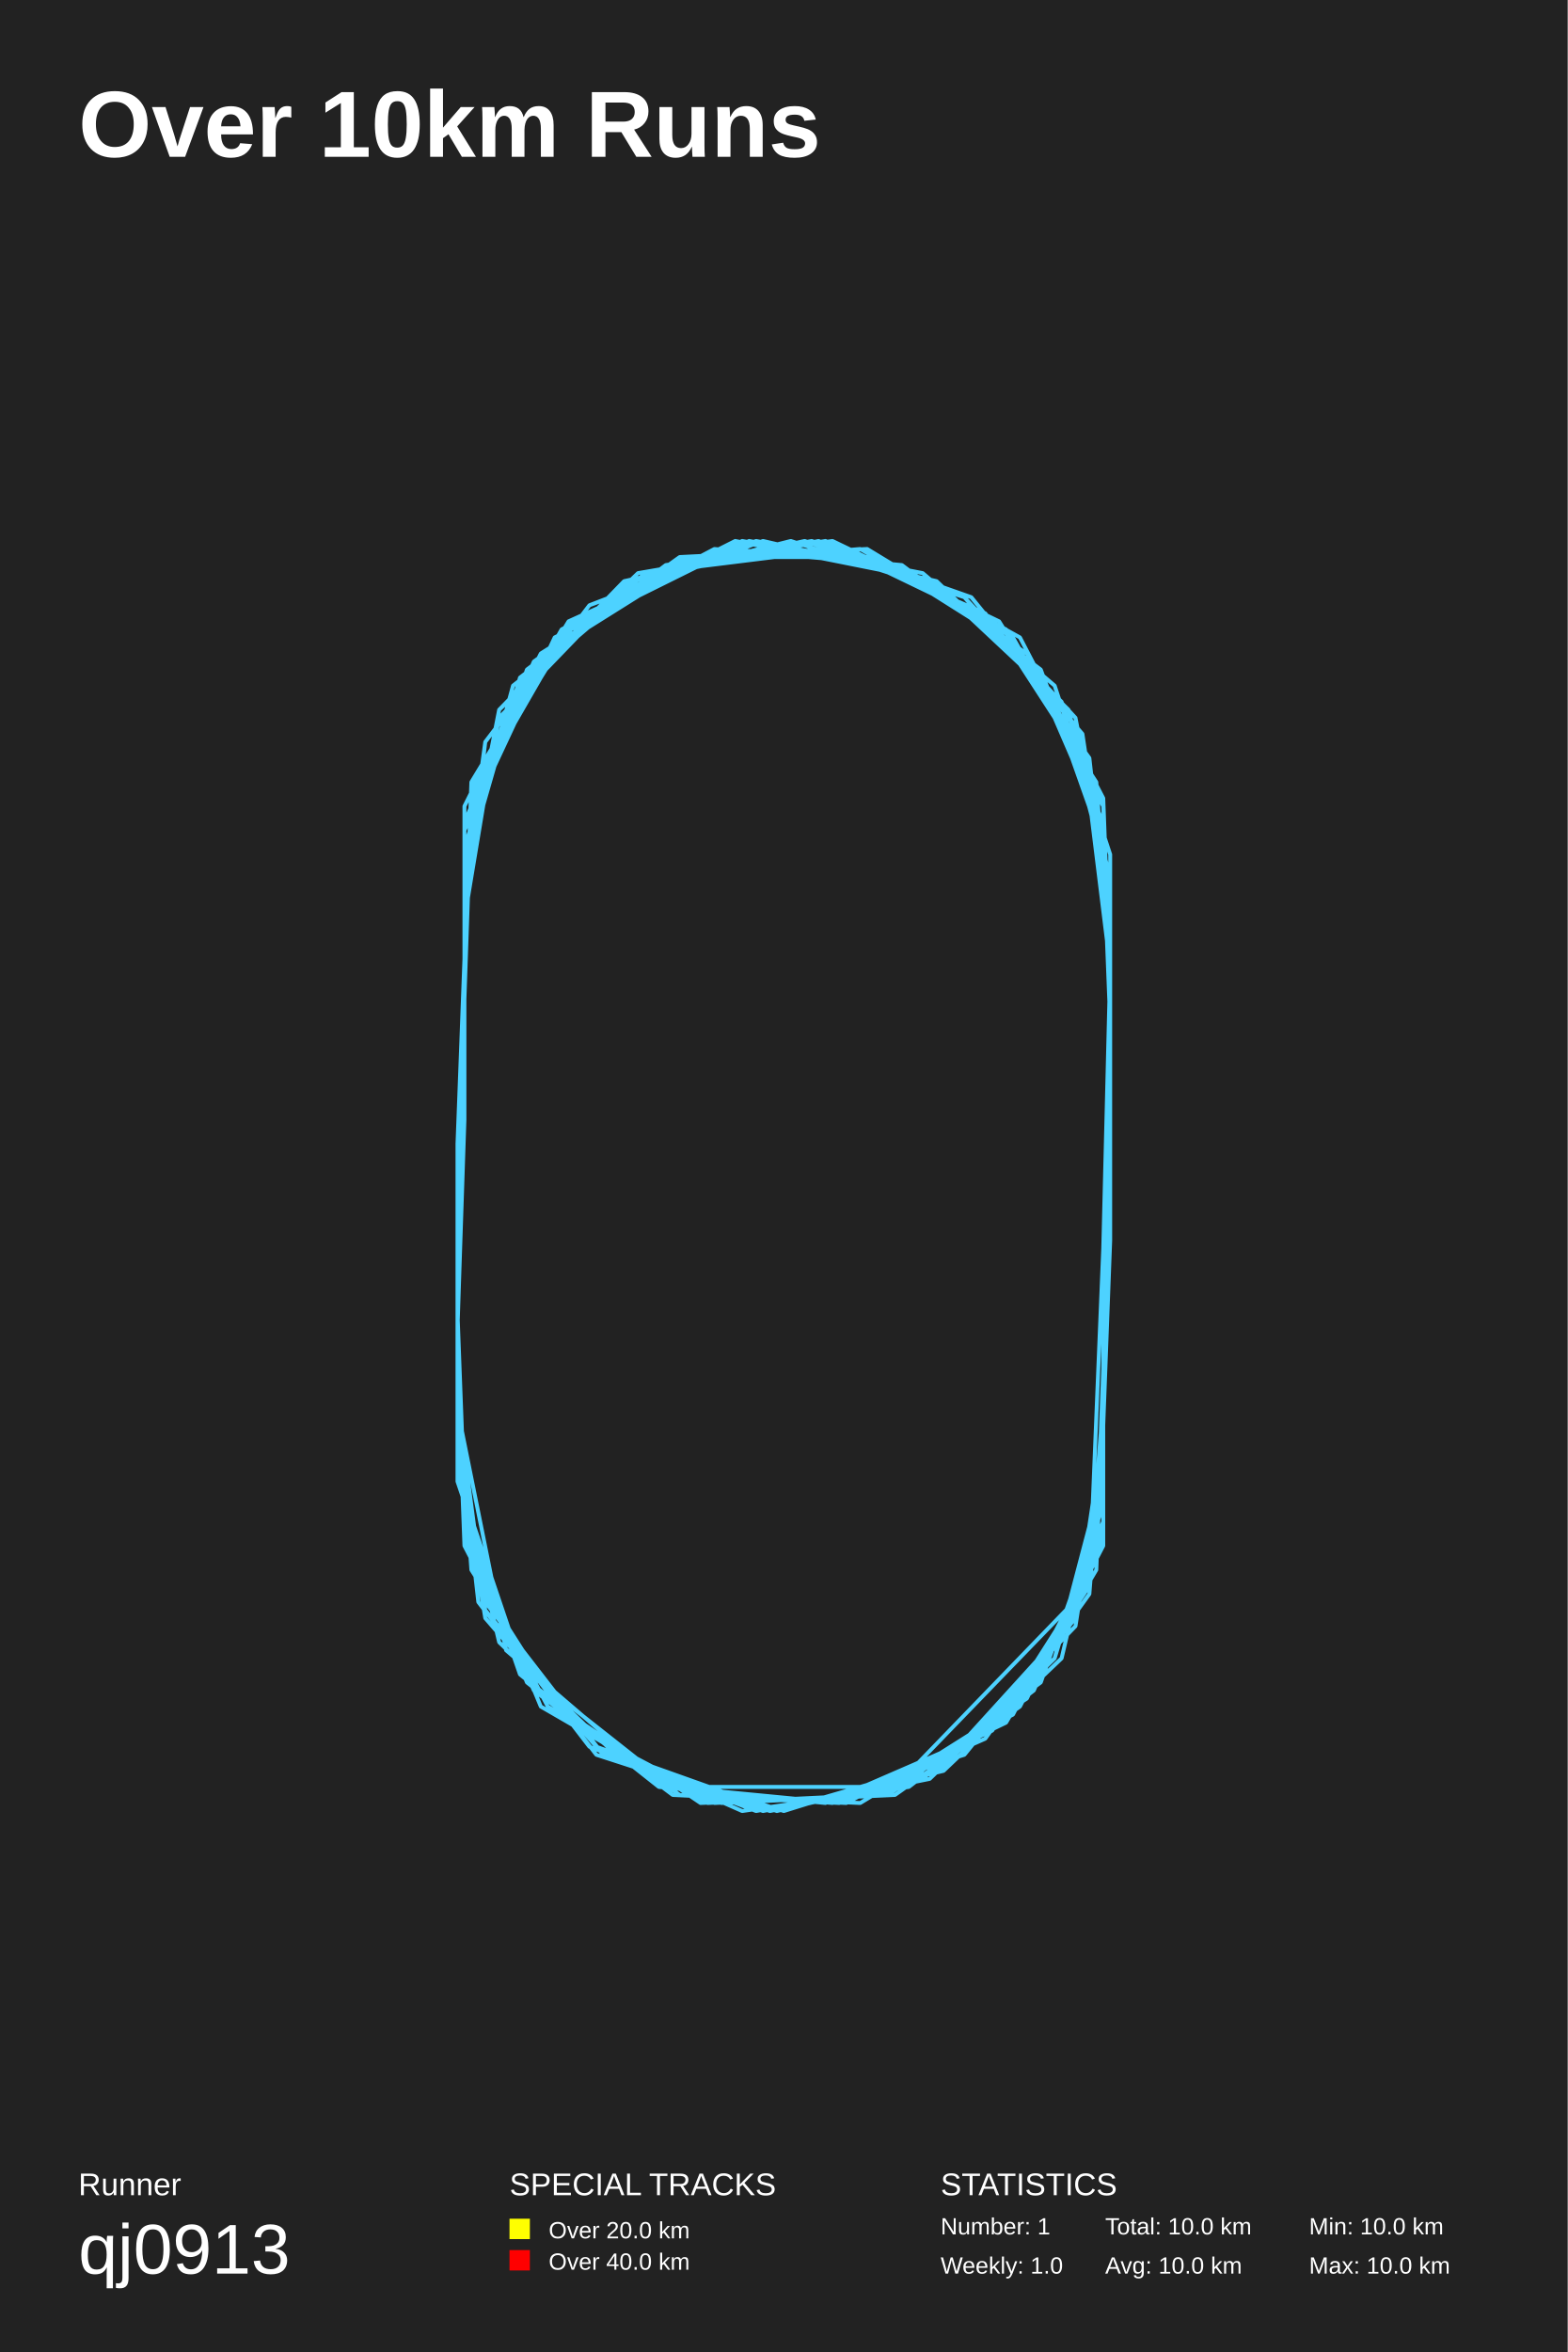
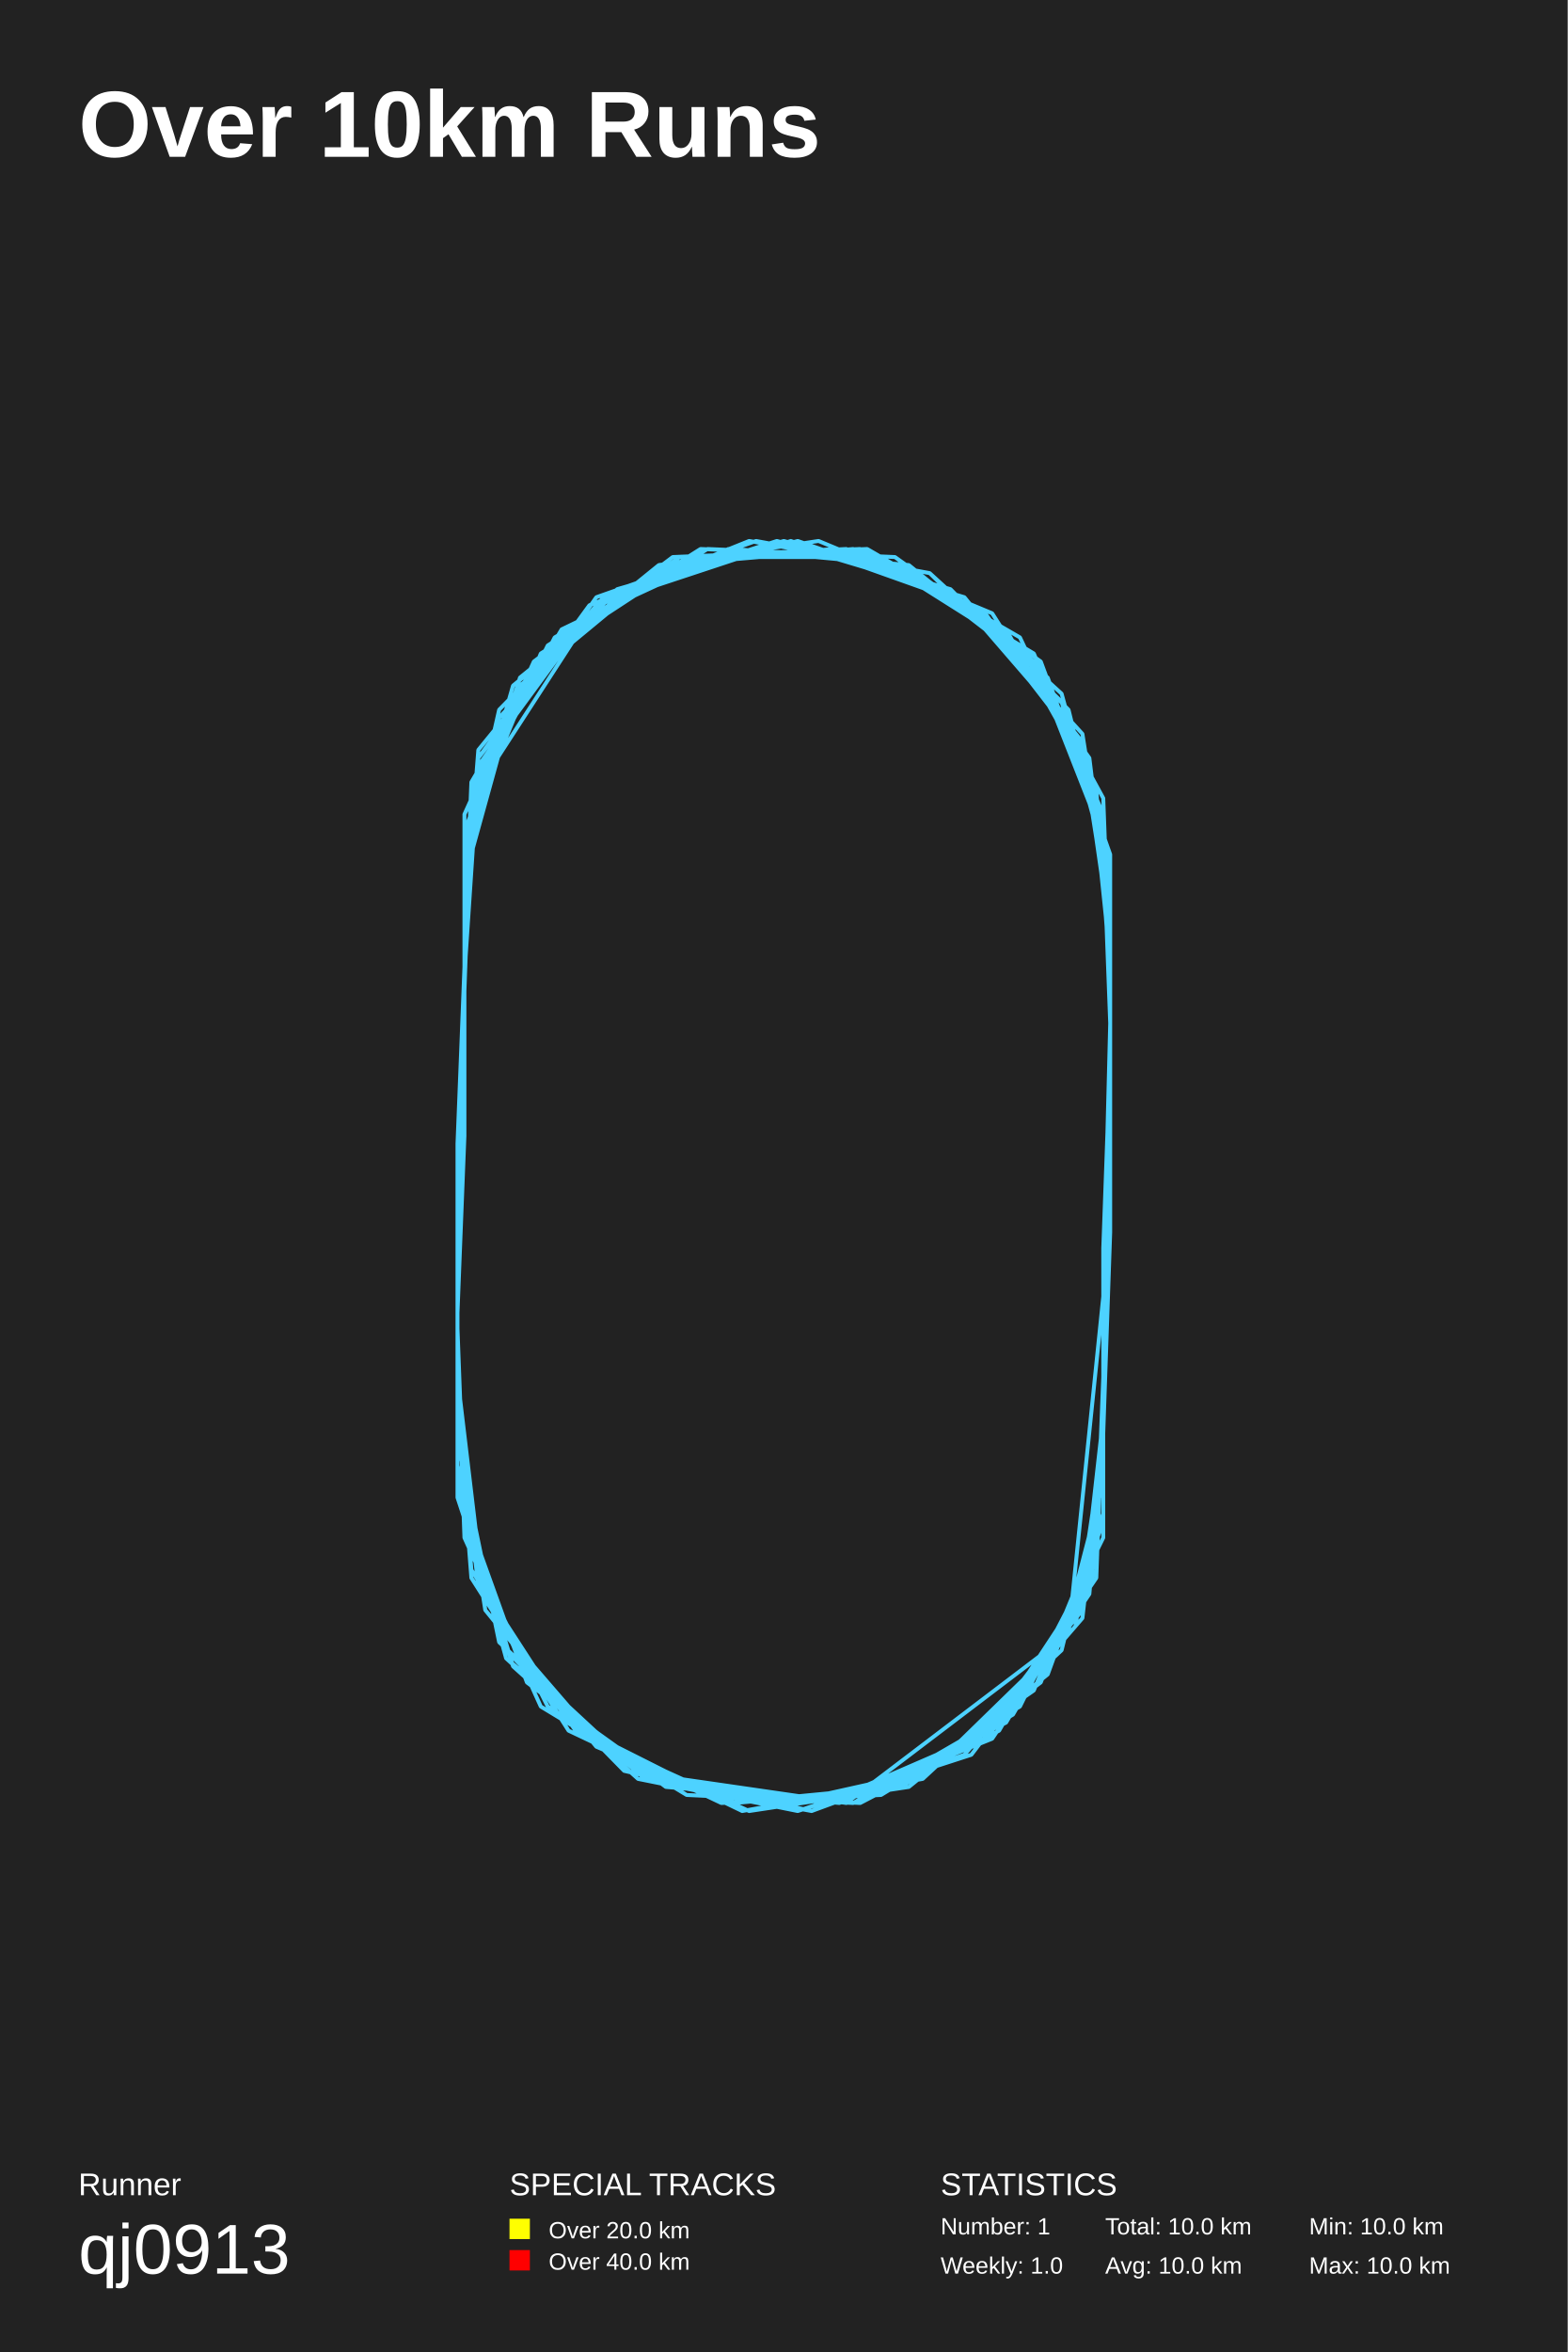
<svg xmlns="http://www.w3.org/2000/svg" baseProfile="full" height="300mm" version="1.1" viewBox="0,0,200,300" width="200mm">
  <defs />
  <rect fill="#222222" height="300" width="200" x="0" y="0" />
  <text fill="#FFFFFF" style="font-size:12px; font-family:Arial; font-weight:bold;" x="10" y="20">Over 10km Runs</text>
  <text fill="#FFFFFF" style="font-size:4px; font-family:Arial" x="10" y="280">Runner</text>
  <text fill="#FFFFFF" style="font-size:9px; font-family:Arial" x="10" y="290">qj0913</text>
  <text fill="#FFFFFF" style="font-size:4px; font-family:Arial" x="65" y="280">SPECIAL TRACKS</text>
  <rect fill="yellow" height="2.6" width="2.6" x="65" y="283" />
  <text fill="#FFFFFF" style="font-size:3px; font-family:Arial" x="70" y="285.5">Over 20.0 km</text>
  <rect fill="red" height="2.6" width="2.6" x="65" y="287" />
  <text fill="#FFFFFF" style="font-size:3px; font-family:Arial" x="70" y="289.5">Over 40.0 km</text>
  <text fill="#FFFFFF" style="font-size:4px; font-family:Arial" x="120" y="280">STATISTICS</text>
  <text fill="#FFFFFF" style="font-size:3px; font-family:Arial" x="120" y="285">Number: 1</text>
  <text fill="#FFFFFF" style="font-size:3px; font-family:Arial" x="120" y="290">Weekly: 1.0</text>
  <text fill="#FFFFFF" style="font-size:3px; font-family:Arial" x="141" y="285">Total: 10.0 km</text>
  <text fill="#FFFFFF" style="font-size:3px; font-family:Arial" x="141" y="290">Avg: 10.0 km</text>
  <text fill="#FFFFFF" style="font-size:3px; font-family:Arial" x="167" y="285">Min: 10.0 km</text>
  <text fill="#FFFFFF" style="font-size:3px; font-family:Arial" x="167" y="290">Max: 10.0 km</text>
-   <polyline fill="none" opacity="1" points="141.635,126.418 140.749,101.81 129.233,81.304 110.63,70.025 84.94,72.076 66.337,86.431 59.251,111.038 59.251,136.671 58.365,162.304 58.365,188.962 66.337,212.544 85.826,227.924 107.087,229.975 128.347,219.722 139.864,200.241 140.749,176.659 141.635,152.051 141.635,129.494 140.749,105.912 131.005,83.355 111.516,71.051 87.598,71.051 68.109,84.38 59.251,105.912 59.251,131.545 58.365,146.924 58.365,170.507 59.251,194.089 68.995,217.671 90.256,229.975 113.288,228.949 131.891,215.62 140.749,195.114 140.749,171.532 141.635,147.95 141.635,124.367 139.864,100.785 128.347,80.279 105.315,69.0 82.283,73.101 65.452,88.481 59.251,111.038 59.251,135.646 58.365,160.253 58.365,182.81 61.908,206.393 76.968,223.823 97.342,231.0 117.717,226.899 134.548,211.519 140.749,189.988 140.749,166.405 141.635,142.823 141.635,120.266 138.978,96.684 125.69,78.228 104.429,69.0 80.511,74.127 63.68,91.557 59.251,114.114 59.251,136.671 58.365,159.228 58.365,182.81 61.908,204.342 76.082,222.798 94.685,231.0 115.945,227.924 131.891,215.62 140.749,194.089 140.749,171.532 141.635,147.95 141.635,125.393 140.749,101.81 130.119,81.304 111.516,71.051 88.484,71.051 68.995,83.355 59.251,102.836 59.251,126.418 58.365,147.95 58.365,169.481 59.251,193.064 66.337,213.57 84.055,227.924 105.315,229.975 126.576,220.747 138.978,201.266 140.749,178.709 141.635,153.076 141.635,130.519 140.749,106.937 132.777,85.405 115.06,72.076 91.141,70.025 71.653,80.279 60.136,100.785 59.251,123.342 58.365,145.899 58.365,167.431 59.251,191.013 67.223,214.595 84.055,227.924 106.201,229.975 125.69,221.772 138.978,203.317 140.749,180.76 140.749,159.228 141.635,135.646 141.635,113.089 135.434,89.506 119.489,74.127 97.342,69.0 75.196,77.203 61.908,94.633 59.251,117.19 59.251,139.747 58.365,163.329 58.365,186.912 63.68,209.469 79.625,224.848 99.114,231.0 120.375,225.873 135.434,211.519 140.749,188.962 140.749,168.456 141.635,145.899 141.635,123.342 139.864,100.785 128.347,80.279 107.087,70.025 86.712,71.051 68.109,84.38 59.251,104.886 59.251,127.443 58.365,150 58.365,171.532 59.251,195.114 68.109,215.62 86.712,228.949 109.744,229.975 128.347,218.696 139.864,200.241 140.749,177.684 141.635,155.127 141.635,130.519 140.749,107.962 132.777,85.405 115.06,72.076 92.913,70.025 72.538,79.253 60.136,101.81 59.251,124.367 58.365,147.95 58.365,170.507 59.251,195.114 68.109,215.62 84.94,227.924 106.201,229.975 126.576,220.747 138.978,202.291 140.749,180.76 140.749,159.228 141.635,136.671 141.635,114.114 137.206,92.582 123.918,76.177 103.543,69.0 83.169,73.101 66.337,87.456 59.251,107.962 59.251,129.494 58.365,151.026 58.365,173.583 59.251,196.139 68.109,215.62 85.826,228.949 107.087,229.975 125.69,221.772 138.978,202.291 140.749,181.785 141.635,158.203 141.635,137.697 141.635,114.114 137.206,91.557 123.032,76.177 102.658,69.0 79.625,74.127 63.68,90.532 59.251,113.089 59.251,134.621 58.365,158.203 58.365,178.709 61.022,202.291 72.538,219.722 92.027,229.975 114.174,228.949 130.119,217.671 140.749,196.139 140.749,173.583 141.635,151.026 141.635,128.469 140.749,104.886 131.005,83.355 110.63,70.025 89.37,71.051 68.109,84.38 59.251,104.886 59.251,127.443 58.365,153.076 58.365,175.633 60.136,200.241 72.538,219.722 91.141,229.975 112.402,228.949 131.005,216.646 139.864,197.165 140.749,174.608 141.635,153.076 141.635,130.519 141.635,108.988 134.548,87.456 117.717,73.101 96.457,69.0 75.196,77.203 61.908,94.633 59.251,114.114 59.251,137.697 58.365,160.253 58.365,184.861 61.908,206.393 76.082,222.798 98.228,231.0 118.603,226.899 134.548,211.519 140.749,191.013 140.749,167.431 141.635,143.848 141.635,122.317 138.978,97.709 127.462,79.253 106.201,69.0 84.94,72.076 65.452,87.456 59.251,110.013 59.251,133.595 58.365,156.152 58.365,180.76 61.022,204.342 75.196,222.798 96.457,231.0 118.603,226.899 134.548,211.519 140.749,187.937 140.749,165.38 141.635,142.823 141.635,117.19 138.092,93.608 123.032,76.177 100.886,69.0 80.511,74.127 63.68,91.557 59.251,113.089 59.251,137.697 58.365,159.228 58.365,182.81 61.908,205.367 76.082,222.798 99.114,231.0 120.375,224.848 137.206,207.418 140.749,184.861 140.749,162.304 141.635,138.722 141.635,114.114 136.32,90.532 119.489,74.127 93.799,69.0 73.424,79.253 60.136,100.785 59.251,122.317 58.365,145.899 58.365,168.456 59.251,194.089 67.223,214.595 86.712,228.949 109.744,229.975 130.119,217.671 140.749,197.165 140.749,173.583 141.635,150 141.635,125.393 140.749,102.836 129.233,81.304 109.744,70.025 84.94,72.076 67.223,85.405 59.251,108.988 59.251,130.519 58.365,157.178 58.365,178.709 61.908,205.367 76.082,223.823 98.228,231.0 119.489,225.873 137.206,206.393 140.749,183.836 140.749,159.228 141.635,137.697 141.635,112.064 136.32,90.532 117.717,73.101 95.571,69.0 72.538,79.253 60.136,99.76 59.251,123.342 58.365,145.899 58.365,169.481 59.251,193.064 66.337,213.57 85.826,228.949 107.973,229.975 129.233,218.696 140.749,196.139 140.749,172.557 141.635,146.924 141.635,123.342 139.864,99.76 126.576,79.253 105.315,69.0 81.397,73.101 65.452,88.481 59.251,111.038 59.251,134.621 58.365,158.203 58.365,182.81 61.908,204.342 76.968,223.823 100,231.0 123.032,223.823 137.206,206.393 140.749,182.81 140.749,159.228 141.635,135.646 141.635,112.064 135.434,89.506 117.717,73.101 94.685,69.0 72.538,80.279 60.136,101.81 59.251,127.443 58.365,151.026 58.365,173.583 59.251,197.165 69.881,217.671 90.256,229.975 111.516,228.949 131.005,216.646 140.749,196.139 140.749,172.557 141.635,147.95 141.635,124.367 139.864,100.785 127.462,79.253 107.087,70.025 82.283,73.101 63.68,90.532 59.251,117.19 59.251,142.823 58.365,169.481 59.251,194.089 68.109,215.62 89.37,229.975 113.288,228.949 132.777,214.595 140.749,192.038 140.749,167.431 141.635,142.823 141.635,118.215 137.206,91.557 119.489,74.127 95.571,69.0 70.767,81.304 59.251,105.912 59.251,130.519 58.365,156.152 58.365,179.734 64.566,210.494 84.94,227.924 114.174,227.924 138.978,202.291 140.749,159.228 141.635,123.342 138.092,94.633" stroke="#4DD2FF" stroke-dasharray="none" stroke-linecap="round" stroke-linejoin="round" stroke-width="0.5" />
+   <polyline fill="none" opacity="1" points="140.749,105.912 132.777,84.38 114.174,71.051 90.256,70.025 68.995,83.355 59.251,106.937 59.251,131.545 58.365,157.178 58.365,183.836 63.68,209.469 81.397,225.873 103.543,231.0 124.804,221.772 138.092,204.342 140.749,180.76 141.635,156.152 141.635,133.595 141.635,110.013 133.663,86.431 115.945,72.076 92.913,70.025 71.653,80.279 60.136,101.81 59.251,126.418 59.251,142.823 58.365,165.38 58.365,189.988 67.223,214.595 84.94,227.924 108.859,229.975 129.233,218.696 139.864,200.241 140.749,175.633 141.635,153.076 141.635,129.494 140.749,103.861 131.891,83.355 109.744,70.025 86.712,71.051 68.109,84.38 59.251,106.937 59.251,131.545 58.365,156.152 58.365,178.709 61.022,202.291 73.424,220.747 92.913,229.975 115.06,227.924 132.777,214.595 140.749,194.089 140.749,170.507 141.635,146.924 141.635,124.367 139.864,100.785 128.347,80.279 108.859,70.025 84.94,72.076 66.337,87.456 59.251,110.013 59.251,132.57 58.365,155.127 58.365,178.709 60.136,201.266 72.538,220.747 92.027,229.975 112.402,228.949 129.233,218.696 139.864,198.19 140.749,175.633 141.635,152.051 141.635,130.519 140.749,106.937 132.777,85.405 115.06,72.076 92.913,70.025 71.653,80.279 60.136,99.76 59.251,121.291 59.251,143.848 58.365,165.38 58.365,187.937 64.566,210.494 79.625,225.873 101.772,231.0 123.032,223.823 138.092,206.393 140.749,182.81 141.635,157.178 141.635,135.646 141.635,111.038 135.434,88.481 118.603,73.101 95.571,69.0 75.196,77.203 61.022,96.684 59.251,120.266 59.251,142.823 58.365,163.329 58.365,186.912 64.566,210.494 79.625,225.873 101.772,231.0 123.032,223.823 137.206,207.418 140.749,183.836 140.749,162.304 141.635,139.747 141.635,117.19 138.092,94.633 122.146,76.177 101.772,69.0 78.739,75.152 63.68,91.557 59.251,112.064 59.251,135.646 58.365,159.228 58.365,182.81 61.908,205.367 76.082,222.798 95.571,231.0 115.945,227.924 133.663,213.57 140.749,194.089 140.749,171.532 141.635,148.975 141.635,127.443 140.749,104.886 131.005,83.355 111.516,71.051 90.256,70.025 70.767,81.304 60.136,101.81 59.251,123.342 58.365,145.899 58.365,167.431 58.365,191.013 65.452,212.544 82.283,226.899 106.201,229.975 126.576,221.772 138.978,203.317 140.749,182.81 140.749,159.228 141.635,134.621 141.635,112.064 135.434,89.506 118.603,73.101 96.457,69.0 76.082,76.177 61.022,97.709 59.251,120.266 59.251,144.874 58.365,167.431 58.365,189.988 65.452,212.544 81.397,226.899 101.772,231.0 123.918,223.823 137.206,206.393 140.749,184.861 140.749,163.329 141.635,140.772 141.635,118.215 138.978,96.684 126.576,79.253 107.973,70.025 86.712,71.051 68.109,84.38 59.251,103.861 59.251,125.393 58.365,146.924 58.365,170.507 59.251,192.038 65.452,212.544 81.397,226.899 103.543,231.0 123.032,223.823 138.092,205.367 140.749,185.886 140.749,162.304 141.635,141.798 141.635,118.215 138.092,95.658 125.69,78.228 106.201,70.025 84.055,72.076 66.337,86.431 59.251,108.988 59.251,130.519 58.365,154.102 58.365,174.608 60.136,198.19 69.881,217.671 87.598,228.949 109.744,229.975 127.462,220.747 139.864,199.215 140.749,177.684 141.635,155.127 141.635,133.595 141.635,108.988 133.663,86.431 115.06,72.076 93.799,70.025 71.653,80.279 60.136,100.785 59.251,123.342 58.365,147.95 58.365,171.532 59.251,196.139 68.995,217.671 87.598,228.949 108.859,229.975 127.462,219.722 138.978,201.266 140.749,179.734 141.635,157.178 141.635,134.621 141.635,112.064 136.32,90.532 121.261,75.152 100,69.0 78.739,75.152 63.68,90.532 59.251,110.013 59.251,132.57 58.365,156.152 58.365,179.734 61.022,202.291 72.538,220.747 92.913,229.975 114.174,227.924 131.891,215.62 140.749,194.089 140.749,171.532 141.635,147.95 141.635,125.393 140.749,101.81 130.119,82.329 110.63,70.025 88.484,71.051 68.109,84.38 59.251,105.912 59.251,129.494 58.365,153.076 58.365,176.659 60.136,200.241 72.538,219.722 92.913,229.975 115.06,227.924 132.777,214.595 140.749,193.064 140.749,170.507 141.635,146.924 141.635,121.291 138.978,97.709 126.576,78.228 104.429,69.0 84.055,72.076 65.452,87.456 59.251,108.988 59.251,132.57 58.365,155.127 58.365,178.709 61.022,202.291 73.424,220.747 94.685,231.0 117.717,226.899 135.434,210.494 140.749,188.962 140.749,166.405 141.635,142.823 141.635,119.241 138.092,94.633 123.032,76.177 99.114,69.0 76.968,76.177 61.022,96.684 59.251,118.215 59.251,141.798 58.365,164.355 58.365,188.962 64.566,211.519 83.169,226.899 105.315,229.975 126.576,220.747 139.864,201.266 140.749,176.659 141.635,155.127 141.635,129.494 140.749,106.937 131.891,84.38 114.174,71.051 89.37,70.025 69.881,82.329 59.251,103.861 59.251,126.418 58.365,153.076 58.365,175.633 60.136,201.266 73.424,220.747 93.799,229.975 115.945,227.924 135.434,210.494 140.749,188.962 140.749,163.329 141.635,140.772 141.635,117.19 138.092,94.633 121.261,75.152 100,69.0 76.082,77.203 61.022,95.658 59.251,118.215 59.251,141.798 58.365,165.38 58.365,188.962 64.566,211.519 81.397,226.899 103.543,231.0 125.69,221.772 139.864,200.241 140.749,177.684 141.635,152.051 141.635,127.443 140.749,103.861 130.119,81.304 110.63,70.025 85.826,71.051 68.109,84.38 59.251,107.962 59.251,130.519 58.365,154.102 58.365,177.684 60.136,200.241 73.424,220.747 95.571,231.0 118.603,225.873 135.434,209.469 140.749,188.962 140.749,164.355 141.635,139.747 141.635,116.165 138.092,93.608 121.261,75.152 99.114,69.0 76.082,77.203 61.022,97.709 59.251,124.367 58.365,146.924 58.365,169.481 59.251,193.064 67.223,214.595 85.826,227.924 107.087,229.975 128.347,219.722 139.864,200.241 140.749,177.684 141.635,152.051 141.635,128.469 140.749,104.886 131.005,83.355 111.516,71.051 86.712,71.051 66.337,86.431 59.251,112.064 59.251,137.697 58.365,164.355 58.365,188.962 65.452,212.544 84.94,227.924 108.859,229.975 130.119,217.671 140.749,196.139 140.749,171.532 141.635,146.924 141.635,122.317 138.978,96.684 123.918,77.203 100.886,69.0 76.082,77.203 60.136,101.81 59.251,126.418 58.365,152.051 58.365,175.633 61.908,205.367 79.625,225.873 107.973,229.975 136.32,208.443 140.749,165.38 141.635,130.519" stroke="#4DD2FF" stroke-dasharray="none" stroke-linecap="round" stroke-linejoin="round" stroke-width="0.5" />
</svg>
